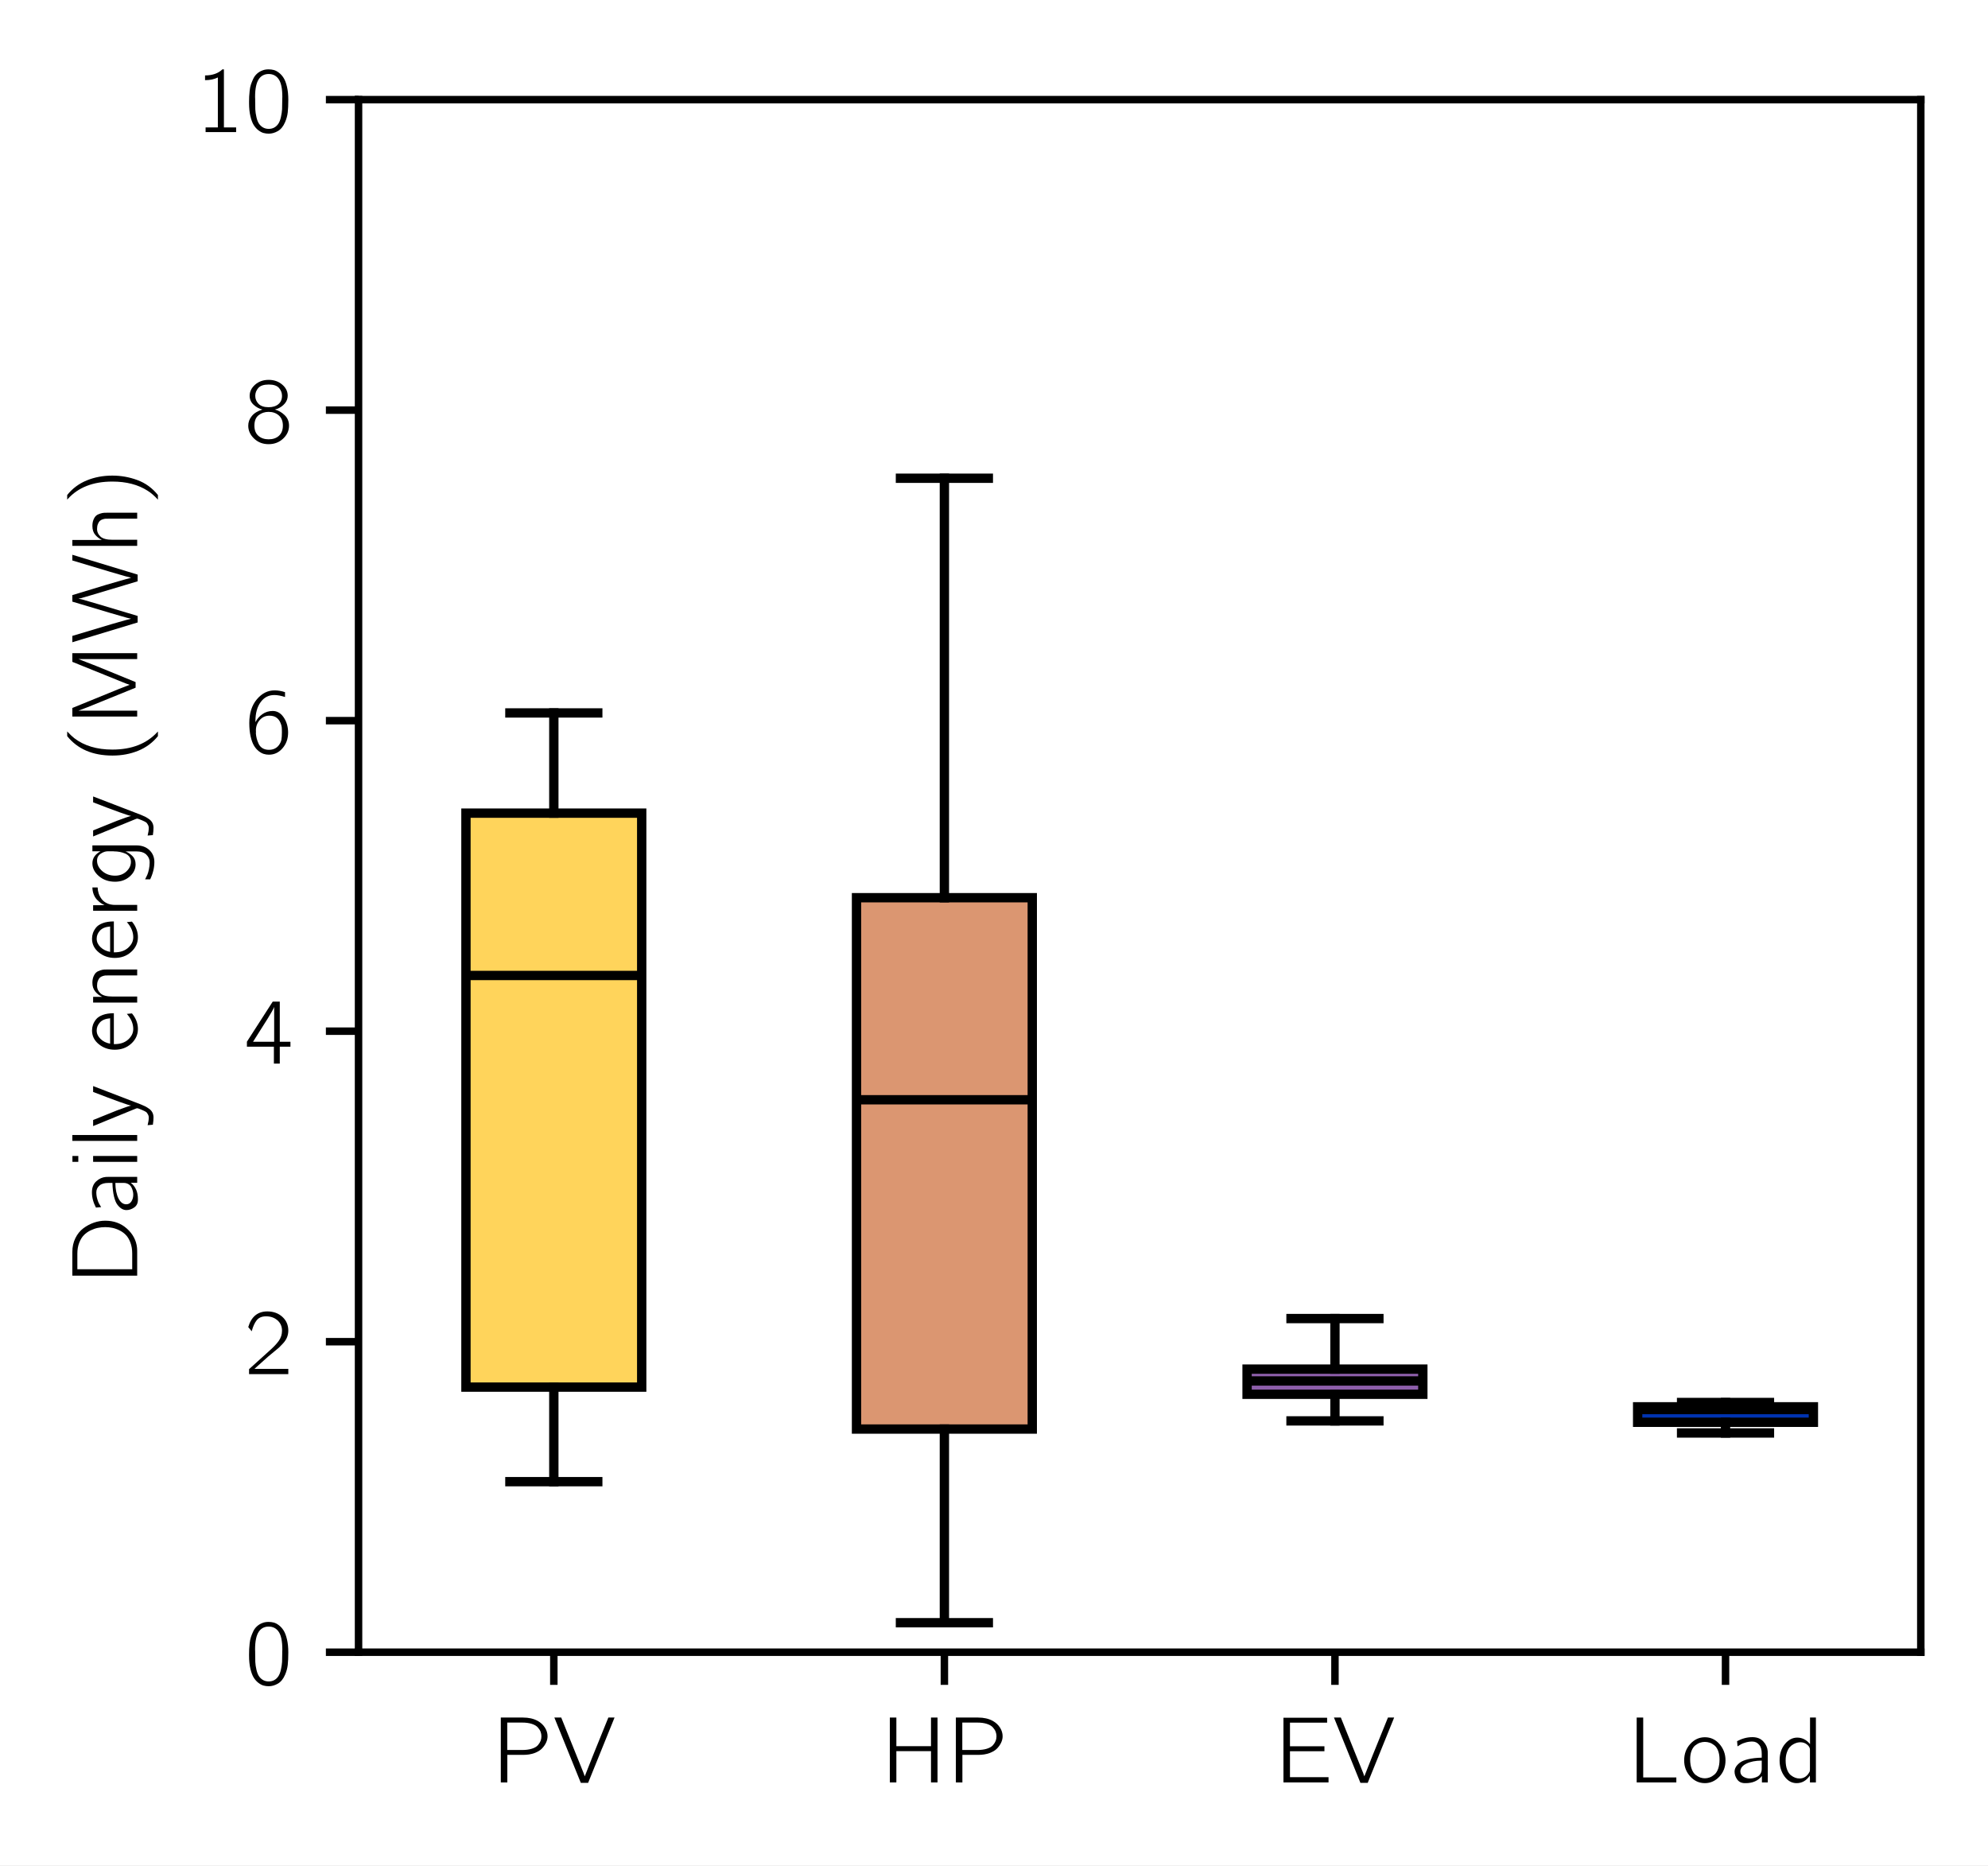
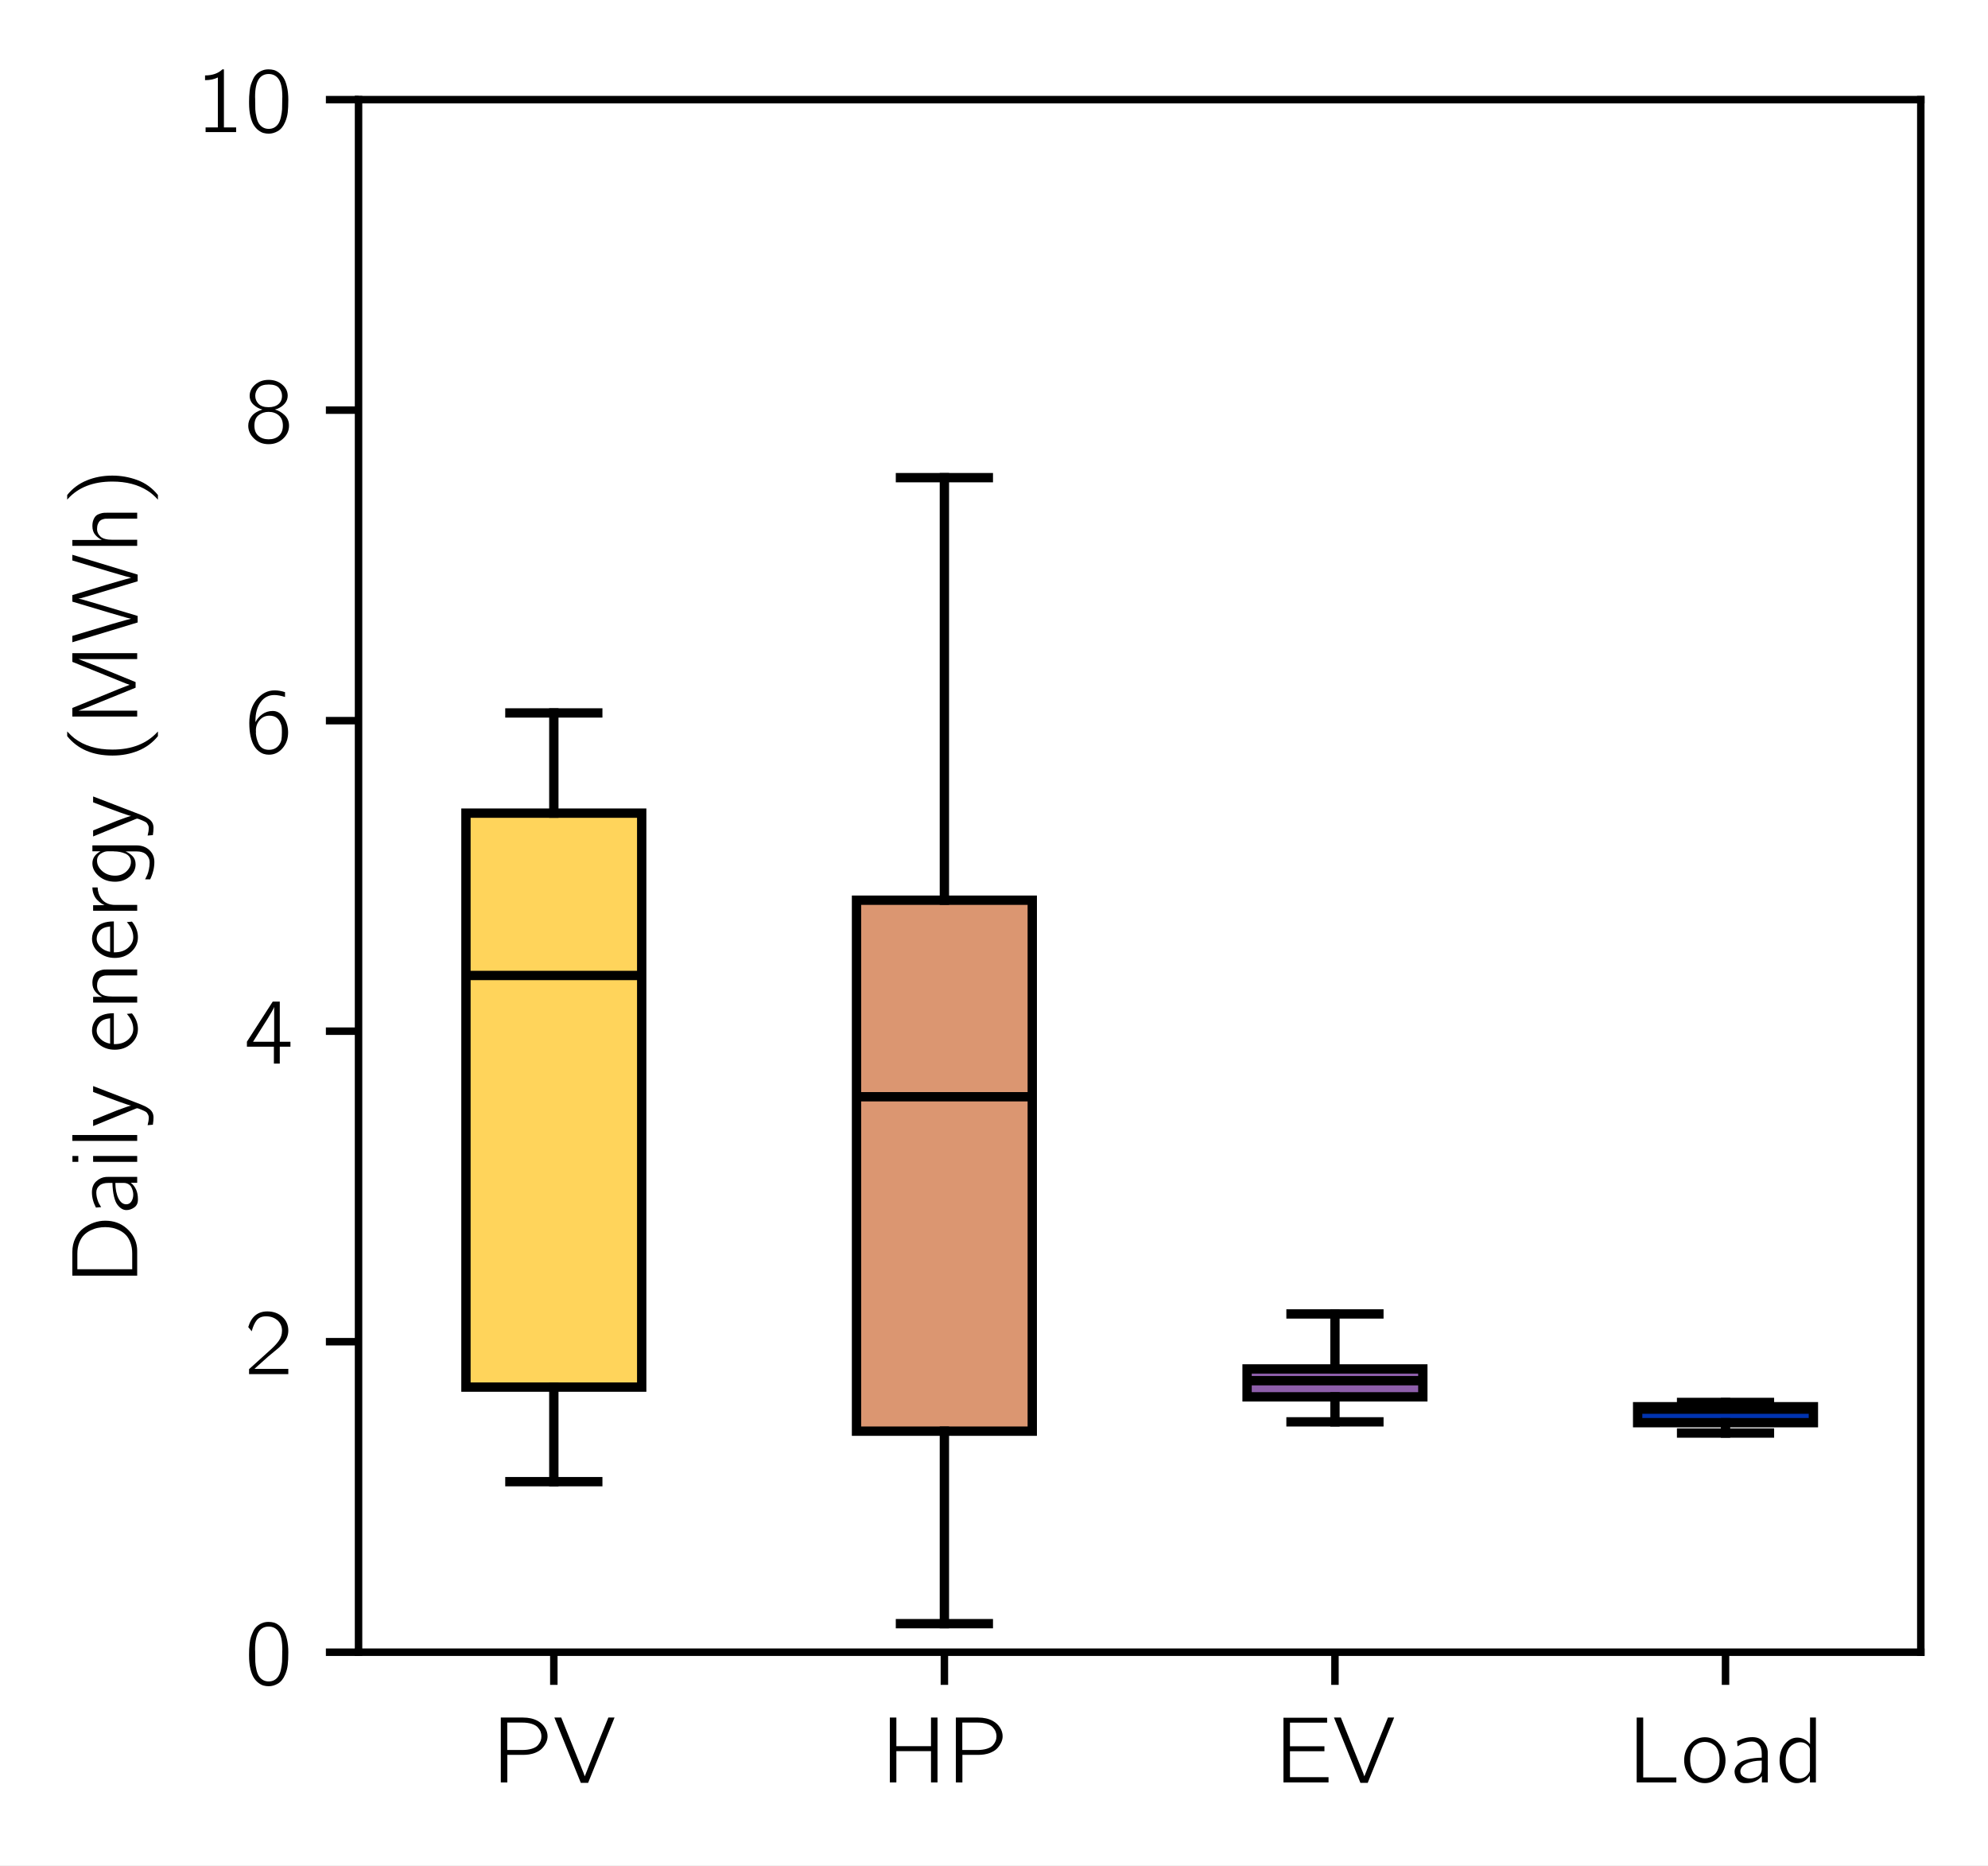
<svg xmlns="http://www.w3.org/2000/svg" xmlns:xlink="http://www.w3.org/1999/xlink" width="213.019pt" height="199.813pt" viewBox="0 0 213.019 199.813" version="1.1">
  <defs>
    <style type="text/css">*{stroke-linejoin: round; stroke-linecap: butt}</style>
  </defs>
  <g id="figure_1">
    <g id="patch_1">
      <path d="M 0 199.813  L 213.019 199.813  L 213.019 0  L 0 0  z " style="fill: #ffffff" />
    </g>
    <g id="axes_1">
      <g id="patch_2">
        <path d="M 38.419 176.994  L 205.819 176.994  L 205.819 10.674  L 38.419 10.674  z " style="fill: #ffffff" />
      </g>
      <g id="matplotlib.axis_1">
        <g id="xtick_1">
          <g id="line2d_1">
            <defs>
-               <path id="md591d454e5" d="M 0 0  L 0 3.5  " style="stroke: #000000; stroke-width: 0.8" />
+               <path id="m214e0f785e" d="M 0 0  L 0 3.5  " style="stroke: #000000; stroke-width: 0.8" />
            </defs>
            <g>
-               <use xlink:href="#md591d454e5" x="59.344" y="176.994" style="stroke: #000000; stroke-width: 0.8" />
+               <use xlink:href="#m214e0f785e" x="59.344" y="176.994" style="stroke: #000000; stroke-width: 0.8" />
            </g>
          </g>
          <g id="text_1">
            <g transform="translate(52.68125 190.9427) scale(0.1 -0.1)">
              <defs>
                <path id="CMUBright-Roman-50" d="M 628 0  L 628 4447  L 2150 4447  Q 2738 4447 3156 4219  Q 3475 4041 3654 3758  Q 3834 3475 3834 3163  Q 3834 2956 3740 2745  Q 3647 2534 3462 2336  Q 3278 2138 2937 2013  Q 2597 1888 2163 1888  L 1075 1888  L 1075 0  L 628 0  z M 1069 2222  L 2081 2222  Q 2478 2222 2759 2311  Q 3041 2400 3172 2553  Q 3303 2706 3358 2850  Q 3413 2994 3413 3163  Q 3413 3322 3358 3469  Q 3303 3616 3168 3769  Q 3034 3922 2756 4012  Q 2478 4103 2081 4103  L 1069 4103  L 1069 2222  z " transform="scale(0.015625)" />
                <path id="CMUBright-Roman-56" d="M 91 4447  L 563 4447  L 2094 647  L 2175 416  L 2731 1825  L 3794 4447  L 4219 4447  L 2406 -31  L 1906 -31  L 91 4447  z " transform="scale(0.015625)" />
              </defs>
              <use xlink:href="#CMUBright-Roman-50" />
              <use xlink:href="#CMUBright-Roman-56" x="65.771" />
            </g>
          </g>
        </g>
        <g id="xtick_2">
          <g id="line2d_2">
            <g>
-               <use xlink:href="#md591d454e5" x="101.194" y="176.994" style="stroke: #000000; stroke-width: 0.8" />
+               <use xlink:href="#m214e0f785e" x="101.194" y="176.994" style="stroke: #000000; stroke-width: 0.8" />
            </g>
          </g>
          <g id="text_2">
            <g transform="translate(94.36797 190.9427) scale(0.1 -0.1)">
              <defs>
                <path id="CMUBright-Roman-48" d="M 628 0  L 628 4447  L 1075 4447  L 1075 2484  L 3450 2484  L 3450 4447  L 3897 4447  L 3897 0  L 3450 0  L 3450 2144  L 1075 2144  L 1075 0  L 628 0  z " transform="scale(0.015625)" />
              </defs>
              <use xlink:href="#CMUBright-Roman-48" />
              <use xlink:href="#CMUBright-Roman-50" x="70.752" />
            </g>
          </g>
        </g>
        <g id="xtick_3">
          <g id="line2d_3">
            <g>
-               <use xlink:href="#md591d454e5" x="143.044" y="176.994" style="stroke: #000000; stroke-width: 0.8" />
+               <use xlink:href="#m214e0f785e" x="143.044" y="176.994" style="stroke: #000000; stroke-width: 0.8" />
            </g>
          </g>
          <g id="text_3">
            <g transform="translate(136.5445 190.9427) scale(0.1 -0.1)">
              <defs>
                <path id="CMUBright-Roman-45" d="M 628 0  L 628 4434  L 3622 4434  L 3622 4097  L 1075 4097  L 1075 2478  L 3438 2478  L 3438 2138  L 1075 2138  L 1075 359  L 3719 359  L 3719 0  L 628 0  z " transform="scale(0.015625)" />
              </defs>
              <use xlink:href="#CMUBright-Roman-45" />
              <use xlink:href="#CMUBright-Roman-56" x="62.5" />
            </g>
          </g>
        </g>
        <g id="xtick_4">
          <g id="line2d_4">
            <g>
-               <use xlink:href="#md591d454e5" x="184.894" y="176.994" style="stroke: #000000; stroke-width: 0.8" />
+               <use xlink:href="#m214e0f785e" x="184.894" y="176.994" style="stroke: #000000; stroke-width: 0.8" />
            </g>
          </g>
          <g id="text_4">
            <g transform="translate(174.3938 190.9427) scale(0.1 -0.1)">
              <defs>
                <path id="CMUBright-Roman-4c" d="M 628 0  L 628 4447  L 1075 4447  L 1075 341  L 3347 341  L 3347 0  L 628 0  z " transform="scale(0.015625)" />
                <path id="CMUBright-Roman-6f" d="M 256 1509  Q 256 2181 675 2639  Q 1094 3097 1678 3097  Q 2272 3097 2681 2626  Q 3091 2156 3091 1509  Q 3091 838 2669 394  Q 2247 -50 1678 -50  Q 1091 -50 673 406  Q 256 863 256 1509  z M 666 1588  Q 666 1191 772 916  Q 878 641 1047 512  Q 1216 384 1369 332  Q 1522 281 1678 281  Q 1844 281 2006 342  Q 2169 403 2330 537  Q 2491 672 2586 937  Q 2681 1203 2681 1569  Q 2681 1916 2586 2164  Q 2491 2413 2330 2541  Q 2169 2669 2006 2723  Q 1844 2778 1676 2778  Q 1509 2778 1346 2723  Q 1184 2669 1023 2544  Q 863 2419 764 2173  Q 666 1928 666 1588  z " transform="scale(0.015625)" />
                <path id="CMUBright-Roman-61" d="M 353 738  Q 353 897 436 1047  Q 519 1197 708 1347  Q 897 1497 1284 1590  Q 1672 1684 2216 1697  L 2216 1966  Q 2216 2381 2041 2578  Q 1856 2803 1569 2803  Q 1331 2803 1107 2736  Q 884 2669 811 2623  Q 738 2578 556 2472  L 525 2828  Q 1044 3103 1575 3103  Q 2056 3103 2326 2806  Q 2597 2509 2625 2144  L 2631 1925  L 2631 0  L 2228 0  L 2228 441  Q 1834 -50 1116 -50  Q 1113 -50 1106 -50  L 1063 -50  Q 709 -50 531 206  Q 353 463 353 738  z M 750 750  Q 750 519 951 394  Q 1153 269 1409 269  Q 1525 269 1645 297  Q 1766 325 1903 389  Q 2041 453 2128 595  Q 2216 738 2216 928  L 2216 1497  Q 1569 1491 1159 1286  Q 750 1081 750 750  z " transform="scale(0.015625)" />
                <path id="CMUBright-Roman-64" d="M 294 1509  Q 294 2188 659 2630  Q 1025 3072 1503 3072  Q 2016 3072 2381 2625  L 2381 4447  L 2784 4447  L 2784 0  L 2375 0  L 2375 269  L 2369 469  Q 2016 -50 1459 -50  Q 966 -50 630 412  Q 294 875 294 1509  z M 709 1509  Q 709 1138 809 877  Q 909 616 1065 494  Q 1222 372 1369 320  Q 1516 269 1663 269  Q 2022 269 2259 581  Q 2278 613 2303 652  Q 2328 691 2339 706  Q 2350 722 2359 751  Q 2369 781 2372 815  Q 2375 850 2375 903  L 2375 2253  Q 2375 2438 2179 2595  Q 1984 2753 1722 2753  Q 1619 2753 1503 2726  Q 1388 2700 1241 2620  Q 1094 2541 983 2412  Q 872 2284 790 2046  Q 709 1809 709 1509  z " transform="scale(0.015625)" />
              </defs>
              <use xlink:href="#CMUBright-Roman-4c" />
              <use xlink:href="#CMUBright-Roman-6f" x="56.689" />
              <use xlink:href="#CMUBright-Roman-61" x="109.18" />
              <use xlink:href="#CMUBright-Roman-64" x="158.35" />
            </g>
          </g>
        </g>
      </g>
      <g id="matplotlib.axis_2">
        <g id="ytick_1">
          <g id="line2d_5">
            <defs>
-               <path id="m8f0e77fc1a" d="M 0 0  L -3.5 0  " style="stroke: #000000; stroke-width: 0.8" />
+               <path id="mb57356fe24" d="M 0 0  L -3.5 0  " style="stroke: #000000; stroke-width: 0.8" />
            </defs>
            <g>
-               <use xlink:href="#m8f0e77fc1a" x="38.419" y="176.994" style="stroke: #000000; stroke-width: 0.8" />
+               <use xlink:href="#mb57356fe24" x="38.419" y="176.994" style="stroke: #000000; stroke-width: 0.8" />
            </g>
          </g>
          <g id="text_5">
            <g transform="translate(26.17031 180.4684) scale(0.1 -0.1)">
              <defs>
                <path id="CMUBright-Roman-30" d="M 331 1984  L 331 2088  Q 331 2294 339 2439  Q 347 2584 372 2831  Q 397 3078 461 3267  Q 525 3456 620 3657  Q 716 3859 880 4006  Q 1044 4153 1259 4231  Q 1444 4303 1678 4300  Q 1856 4300 2025 4256  Q 2194 4213 2380 4070  Q 2566 3928 2703 3708  Q 2841 3488 2931 3103  Q 3022 2719 3022 2216  Q 3022 1684 2983 1348  Q 2944 1013 2803 684  Q 2619 250 2308 70  Q 1997 -109 1678 -109  Q 1500 -109 1329 -64  Q 1159 -19 973 122  Q 788 263 650 483  Q 513 703 422 1090  Q 331 1478 331 1984  z M 744 2413  Q 744 2375 747 2326  Q 750 2278 750 2272  L 750 2150  Q 750 1778 759 1548  Q 769 1319 839 1014  Q 909 709 1038 538  Q 1288 219 1678 219  Q 2088 219 2328 556  Q 2450 728 2517 1036  Q 2584 1344 2595 1567  Q 2606 1791 2606 2163  L 2606 2272  Q 2606 2278 2609 2323  Q 2613 2369 2613 2406  Q 2613 3303 2338 3659  Q 2100 3978 1678 3981  Q 1244 3981 1006 3641  Q 744 3263 744 2413  z " transform="scale(0.015625)" />
              </defs>
              <use xlink:href="#CMUBright-Roman-30" />
            </g>
          </g>
        </g>
        <g id="ytick_2">
          <g id="line2d_6">
            <g>
-               <use xlink:href="#m8f0e77fc1a" x="38.419" y="143.73" style="stroke: #000000; stroke-width: 0.8" />
+               <use xlink:href="#mb57356fe24" x="38.419" y="143.73" style="stroke: #000000; stroke-width: 0.8" />
            </g>
          </g>
          <g id="text_6">
            <g transform="translate(26.17031 147.2044) scale(0.1 -0.1)">
              <defs>
                <path id="CMUBright-Roman-32" d="M 275 3225  Q 594 4300 1588 4300  L 1594 4300  Q 2216 4294 2619 3923  Q 3022 3553 3022 2988  Q 3022 2744 2937 2530  Q 2853 2316 2668 2114  Q 2484 1913 2384 1820  Q 2284 1728 2059 1550  Q 1753 1300 1640 1203  Q 1528 1106 697 359  L 3022 359  L 3022 0  L 331 0  L 331 341  L 1684 1563  Q 2144 1966 2367 2278  Q 2591 2591 2591 2981  Q 2591 3416 2278 3689  Q 1966 3963 1497 3963  Q 1069 3963 855 3694  Q 641 3425 513 2938  L 275 3225  z " transform="scale(0.015625)" />
              </defs>
              <use xlink:href="#CMUBright-Roman-32" />
            </g>
          </g>
        </g>
        <g id="ytick_3">
          <g id="line2d_7">
            <g>
-               <use xlink:href="#m8f0e77fc1a" x="38.419" y="110.466" style="stroke: #000000; stroke-width: 0.8" />
+               <use xlink:href="#mb57356fe24" x="38.419" y="110.466" style="stroke: #000000; stroke-width: 0.8" />
            </g>
          </g>
          <g id="text_7">
            <g transform="translate(26.17031 113.9404) scale(0.1 -0.1)">
              <defs>
                <path id="CMUBright-Roman-34" d="M 184 1159  L 184 1503  L 1953 4250  L 2438 4250  L 2438 1497  L 3169 1497  L 3169 1159  L 2438 1159  L 2438 0  L 2034 0  L 2034 1159  L 184 1159  z M 603 1497  L 2053 1497  L 2053 3884  Q 1969 3666 1606 3084  L 603 1497  z " transform="scale(0.015625)" />
              </defs>
              <use xlink:href="#CMUBright-Roman-34" />
            </g>
          </g>
        </g>
        <g id="ytick_4">
          <g id="line2d_8">
            <g>
-               <use xlink:href="#m8f0e77fc1a" x="38.419" y="77.202" style="stroke: #000000; stroke-width: 0.8" />
+               <use xlink:href="#mb57356fe24" x="38.419" y="77.202" style="stroke: #000000; stroke-width: 0.8" />
            </g>
          </g>
          <g id="text_8">
            <g transform="translate(26.17031 80.67644) scale(0.1 -0.1)">
              <defs>
                <path id="CMUBright-Roman-36" d="M 347 2059  Q 347 3072 864 3686  Q 1381 4300 2075 4300  L 2088 4300  Q 2428 4300 2797 4178  L 2797 3847  Q 2375 3981 2075 3981  L 2059 3981  Q 1478 3981 1123 3492  Q 769 3003 769 2209  Q 769 2197 772 2167  Q 775 2138 775 2125  Q 928 2444 1239 2666  Q 1550 2888 1953 2888  Q 2388 2888 2681 2484  Q 3006 2031 3009 1409  Q 3009 769 2619 325  Q 2241 -109 1691 -109  Q 1513 -109 1342 -57  Q 1172 -6 986 141  Q 800 288 662 522  Q 525 756 436 1151  Q 347 1547 347 2059  z M 794 1388  Q 813 1169 855 1003  Q 897 838 986 642  Q 1075 447 1254 336  Q 1434 225 1691 225  Q 2138 225 2381 550  Q 2516 734 2550 920  Q 2584 1106 2584 1434  Q 2584 1647 2571 1776  Q 2559 1906 2479 2089  Q 2400 2272 2253 2400  Q 2056 2566 1728 2566  Q 1325 2566 1062 2266  Q 800 1966 800 1556  Q 800 1441 806 1388  L 794 1388  z " transform="scale(0.015625)" />
              </defs>
              <use xlink:href="#CMUBright-Roman-36" />
            </g>
          </g>
        </g>
        <g id="ytick_5">
          <g id="line2d_9">
            <g>
-               <use xlink:href="#m8f0e77fc1a" x="38.419" y="43.938" style="stroke: #000000; stroke-width: 0.8" />
+               <use xlink:href="#mb57356fe24" x="38.419" y="43.938" style="stroke: #000000; stroke-width: 0.8" />
            </g>
          </g>
          <g id="text_9">
            <g transform="translate(26.17031 47.41244) scale(0.1 -0.1)">
              <defs>
                <path id="CMUBright-Roman-38" d="M 275 1159  Q 275 1519 519 1819  Q 763 2119 1247 2266  Q 906 2350 639 2598  Q 372 2847 372 3206  Q 372 3641 745 3970  Q 1119 4300 1678 4300  Q 2222 4300 2601 3979  Q 2981 3659 2981 3213  Q 2981 2919 2786 2684  Q 2591 2450 2284 2322  L 2100 2266  Q 2466 2175 2769 1884  Q 3072 1594 3072 1159  Q 3072 647 2665 269  Q 2259 -109 1672 -109  Q 1078 -109 676 275  Q 275 659 275 1159  z M 697 1159  Q 697 706 969 465  Q 1241 225 1672 225  Q 2119 225 2384 470  Q 2650 716 2650 1166  Q 2650 1619 2372 1862  Q 2094 2106 1672 2106  Q 1281 2106 989 1879  Q 697 1653 697 1159  z M 756 3206  Q 756 2888 982 2656  Q 1209 2425 1672 2425  Q 2094 2425 2342 2633  Q 2591 2841 2591 3206  Q 2591 3506 2386 3743  Q 2181 3981 1684 3981  Q 1172 3981 964 3743  Q 756 3506 756 3206  z " transform="scale(0.015625)" />
              </defs>
              <use xlink:href="#CMUBright-Roman-38" />
            </g>
          </g>
        </g>
        <g id="ytick_6">
          <g id="line2d_10">
            <g>
-               <use xlink:href="#m8f0e77fc1a" x="38.419" y="10.674" style="stroke: #000000; stroke-width: 0.8" />
+               <use xlink:href="#mb57356fe24" x="38.419" y="10.674" style="stroke: #000000; stroke-width: 0.8" />
            </g>
          </g>
          <g id="text_10">
            <g transform="translate(20.92188 14.14844) scale(0.1 -0.1)">
              <defs>
                <path id="CMUBright-Roman-31" d="M 672 3559  L 672 3884  Q 1428 3884 1863 4300  L 1966 4300  L 1966 319  L 2803 319  L 2803 0  L 709 0  L 709 319  L 1550 319  L 1550 3744  Q 1178 3559 672 3559  z " transform="scale(0.015625)" />
              </defs>
              <use xlink:href="#CMUBright-Roman-31" />
              <use xlink:href="#CMUBright-Roman-30" x="52.49" />
            </g>
          </g>
        </g>
        <g id="text_11">
          <g transform="translate(14.7 137.6389) rotate(-90) scale(0.1 -0.1)">
            <defs>
              <path id="CMUBright-Roman-44" d="M 628 0  L 628 4447  L 2253 4447  Q 2778 4447 3200 4239  Q 3622 4031 3875 3695  Q 4128 3359 4262 2971  Q 4397 2584 4397 2188  Q 4397 1309 3853 703  Q 3309 97 2559 13  Q 2450 0 2228 0  L 628 0  z M 1069 341  L 2144 341  Q 2559 341 2886 461  Q 3213 581 3411 770  Q 3609 959 3734 1212  Q 3859 1466 3907 1703  Q 3956 1941 3956 2188  Q 3956 2444 3907 2687  Q 3859 2931 3734 3193  Q 3609 3456 3411 3651  Q 3213 3847 2886 3975  Q 2559 4103 2144 4103  L 1069 4103  L 1069 341  z " transform="scale(0.015625)" />
              <path id="CMUBright-Roman-69" d="M 513 0  L 513 3022  L 916 3022  L 916 0  L 513 0  z M 513 4038  L 513 4441  L 916 4441  L 916 4038  L 513 4038  z " transform="scale(0.015625)" />
              <path id="CMUBright-Roman-6c" d="M 513 0  L 513 4447  L 916 4447  L 916 0  L 513 0  z " transform="scale(0.015625)" />
              <path id="CMUBright-Roman-79" d="M 91 3022  L 506 3022  L 1172 1369  Q 1447 641 1497 416  Q 1541 722 2431 3022  L 2834 3022  L 1575 -250  Q 1503 -434 1442 -553  Q 1381 -672 1276 -819  Q 1172 -966 1022 -1042  Q 872 -1119 684 -1119  Q 453 -1119 184 -1075  L 153 -716  Q 447 -794 684 -794  Q 788 -794 873 -748  Q 959 -703 1007 -665  Q 1056 -628 1120 -500  Q 1184 -372 1200 -326  Q 1216 -281 1288 -103  Q 1313 -31 1313 6  Q 1313 38 1275 128  L 91 3022  z " transform="scale(0.015625)" />
              <path id="CMUBright-Roman-20" transform="scale(0.015625)" />
              <path id="CMUBright-Roman-65" d="M 269 1538  Q 269 2166 647 2631  Q 1025 3097 1588 3097  Q 1784 3097 1967 3036  Q 2150 2975 2342 2828  Q 2534 2681 2653 2364  Q 2772 2047 2772 1600  L 653 1600  L 653 1550  Q 653 969 967 619  Q 1281 269 1691 269  Q 2234 269 2725 709  L 2759 359  Q 2266 -50 1691 -50  Q 1103 -50 686 408  Q 269 866 269 1538  z M 684 1856  L 2425 1856  Q 2381 2344 2134 2561  Q 1888 2778 1588 2778  Q 1263 2778 1009 2515  Q 756 2253 684 1856  z " transform="scale(0.015625)" />
              <path id="CMUBright-Roman-6e" d="M 513 0  L 513 3022  L 909 3022  L 909 2400  Q 1031 2681 1273 2876  Q 1516 3072 1869 3072  Q 2125 3072 2308 2992  Q 2491 2913 2580 2809  Q 2669 2706 2720 2540  Q 2772 2375 2778 2272  Q 2784 2169 2784 2016  L 2784 0  L 2375 0  L 2375 1991  Q 2375 2106 2372 2176  Q 2369 2247 2330 2369  Q 2291 2491 2220 2564  Q 2150 2638 2006 2695  Q 1863 2753 1656 2753  Q 1369 2753 1148 2518  Q 928 2284 928 1678  L 928 0  L 513 0  z " transform="scale(0.015625)" />
              <path id="CMUBright-Roman-72" d="M 513 0  L 513 3022  L 897 3022  L 897 2534  L 903 2234  Q 953 2363 1042 2491  Q 1131 2619 1273 2756  Q 1416 2894 1633 2980  Q 1850 3066 2113 3072  L 2113 2713  Q 1906 2706 1707 2642  Q 1509 2578 1325 2443  Q 1141 2309 1028 2070  Q 916 1831 916 1509  L 916 0  L 513 0  z " transform="scale(0.015625)" />
              <path id="CMUBright-Roman-67" d="M 294 1516  Q 294 2175 675 2623  Q 1056 3072 1556 3072  Q 2075 3072 2381 2516  L 2381 3072  L 2784 3072  L 2784 56  Q 2784 -500 2461 -839  Q 2138 -1178 1644 -1178  Q 1056 -1178 459 -891  L 459 -544  Q 650 -641 770 -695  Q 891 -750 1133 -803  Q 1375 -856 1631 -856  Q 1931 -856 2153 -626  Q 2375 -397 2375 78  L 2375 575  L 2369 800  Q 2266 538 2052 323  Q 1838 109 1484 109  Q 1003 109 648 515  Q 294 922 294 1516  z M 709 1516  Q 709 1047 1001 737  Q 1294 428 1663 428  Q 1859 428 2007 537  Q 2156 647 2229 830  Q 2303 1013 2339 1200  Q 2375 1388 2375 1600  L 2381 1600  L 2381 2022  Q 2381 2253 2214 2503  Q 2047 2753 1741 2753  Q 1331 2753 1020 2393  Q 709 2034 709 1516  z " transform="scale(0.015625)" />
              <path id="CMUBright-Roman-28" d="M 581 1691  Q 581 3731 1913 4800  L 2234 4800  Q 1928 4513 1772 4313  Q 991 3294 991 1703  Q 991 -288 2203 -1394  Q 2228 -1413 2234 -1422  L 1913 -1422  Q 1241 -878 911 -70  Q 581 738 581 1691  z " transform="scale(0.015625)" />
              <path id="CMUBright-Roman-4d" d="M 647 0  L 647 4447  L 1234 4447  L 2528 1275  L 2822 519  L 2913 775  L 4397 4447  L 4991 4447  L 4991 0  L 4588 0  L 4588 4031  L 4091 2753  L 3009 109  L 2625 109  L 1281 3419  L 1050 4031  L 1050 0  L 647 0  z " transform="scale(0.015625)" />
              <path id="CMUBright-Roman-57" d="M 91 4447  L 525 4447  L 1338 1734  Q 1669 594 1703 416  L 1766 691  L 2113 1894  L 2875 4447  L 3322 4447  L 4025 2131  Q 4478 569 4513 416  Q 4531 538 4916 1844  L 5697 4447  L 6088 4447  L 4728 -31  L 4269 -31  L 3291 3238  L 3109 3872  L 3078 4031  L 3028 3788  L 2700 2663  L 1894 -31  L 1447 -31  L 91 4447  z " transform="scale(0.015625)" />
              <path id="CMUBright-Roman-68" d="M 513 0  L 513 4447  L 916 4447  L 916 2694  L 922 2419  Q 1025 2663 1258 2867  Q 1491 3072 1869 3072  Q 2125 3072 2308 2995  Q 2491 2919 2580 2816  Q 2669 2713 2720 2547  Q 2772 2381 2778 2275  Q 2784 2169 2784 2016  L 2784 0  L 2375 0  L 2375 1991  Q 2375 2106 2372 2176  Q 2369 2247 2330 2369  Q 2291 2491 2220 2564  Q 2150 2638 2006 2695  Q 1863 2753 1656 2753  Q 1369 2753 1148 2518  Q 928 2284 928 1678  L 928 0  L 513 0  z " transform="scale(0.015625)" />
              <path id="CMUBright-Roman-29" d="M 372 -1422  Q 763 -1069 984 -716  Q 1613 263 1613 1703  Q 1613 3694 409 4769  Q 378 4794 372 4800  L 691 4800  Q 1363 4263 1692 3459  Q 2022 2656 2022 1703  Q 2022 813 1715 -15  Q 1409 -844 691 -1422  L 372 -1422  z " transform="scale(0.015625)" />
            </defs>
            <use xlink:href="#CMUBright-Roman-44" />
            <use xlink:href="#CMUBright-Roman-61" x="74.561" />
            <use xlink:href="#CMUBright-Roman-69" x="123.73" />
            <use xlink:href="#CMUBright-Roman-6c" x="146.191" />
            <use xlink:href="#CMUBright-Roman-79" x="168.652" />
            <use xlink:href="#CMUBright-Roman-20" x="214.404" />
            <use xlink:href="#CMUBright-Roman-65" x="247.656" />
            <use xlink:href="#CMUBright-Roman-6e" x="294.336" />
            <use xlink:href="#CMUBright-Roman-65" x="345.996" />
            <use xlink:href="#CMUBright-Roman-72" x="392.676" />
            <use xlink:href="#CMUBright-Roman-67" x="427.246" />
            <use xlink:href="#CMUBright-Roman-79" x="478.906" />
            <use xlink:href="#CMUBright-Roman-20" x="524.658" />
            <use xlink:href="#CMUBright-Roman-28" x="557.91" />
            <use xlink:href="#CMUBright-Roman-4d" x="598.682" />
            <use xlink:href="#CMUBright-Roman-57" x="686.963" />
            <use xlink:href="#CMUBright-Roman-68" x="783.643" />
            <use xlink:href="#CMUBright-Roman-29" x="835.303" />
          </g>
        </g>
      </g>
      <g id="patch_3">
-         <path d="M 49.928 148.596  L 68.76 148.596  L 68.76 87.108  L 49.928 87.108  L 49.928 148.596  z " clip-path="url(#p7e8583ec99)" style="fill: #ffd45b; stroke: #000000; stroke-linejoin: miter" />
+         <path d="M 49.928 148.596  L 68.76 148.596  L 68.76 87.108  L 49.928 87.108  L 49.928 148.596  z " clip-path="url(#p244f0a4cdc)" style="fill: #ffd45b; stroke: #000000; stroke-linejoin: miter" />
      </g>
      <g id="line2d_11">
-         <path d="M 59.344 148.596  L 59.344 158.723  " clip-path="url(#p7e8583ec99)" style="fill: none; stroke: #000000; stroke-linecap: square" />
+         <path d="M 59.344 148.596  L 59.344 158.723  " clip-path="url(#p244f0a4cdc)" style="fill: none; stroke: #000000; stroke-linecap: square" />
      </g>
      <g id="line2d_12">
-         <path d="M 59.344 87.108  L 59.344 76.376  " clip-path="url(#p7e8583ec99)" style="fill: none; stroke: #000000; stroke-linecap: square" />
+         <path d="M 59.344 87.108  L 59.344 76.376  " clip-path="url(#p244f0a4cdc)" style="fill: none; stroke: #000000; stroke-linecap: square" />
      </g>
      <g id="line2d_13">
-         <path d="M 54.636 158.723  L 64.052 158.723  " clip-path="url(#p7e8583ec99)" style="fill: none; stroke: #000000; stroke-linecap: square" />
+         <path d="M 54.636 158.723  L 64.052 158.723  " clip-path="url(#p244f0a4cdc)" style="fill: none; stroke: #000000; stroke-linecap: square" />
      </g>
      <g id="line2d_14">
-         <path d="M 54.636 76.376  L 64.052 76.376  " clip-path="url(#p7e8583ec99)" style="fill: none; stroke: #000000; stroke-linecap: square" />
+         <path d="M 54.636 76.376  L 64.052 76.376  " clip-path="url(#p244f0a4cdc)" style="fill: none; stroke: #000000; stroke-linecap: square" />
      </g>
      <g id="line2d_15" />
      <g id="patch_4">
-         <path d="M 91.778 153.089  L 110.61 153.089  L 110.61 96.168  L 91.778 96.168  L 91.778 153.089  z " clip-path="url(#p7e8583ec99)" style="fill: #db9671; stroke: #000000; stroke-linejoin: miter" />
+         <path d="M 91.778 153.315  L 110.61 153.315  L 110.61 96.435  L 91.778 96.435  L 91.778 153.315  z " clip-path="url(#p244f0a4cdc)" style="fill: #db9671; stroke: #000000; stroke-linejoin: miter" />
      </g>
      <g id="line2d_16">
-         <path d="M 101.194 153.089  L 101.194 173.834  " clip-path="url(#p7e8583ec99)" style="fill: none; stroke: #000000; stroke-linecap: square" />
+         <path d="M 101.194 153.315  L 101.194 173.937  " clip-path="url(#p244f0a4cdc)" style="fill: none; stroke: #000000; stroke-linecap: square" />
      </g>
      <g id="line2d_17">
-         <path d="M 101.194 96.168  L 101.194 51.23  " clip-path="url(#p7e8583ec99)" style="fill: none; stroke: #000000; stroke-linecap: square" />
+         <path d="M 101.194 96.435  L 101.194 51.169  " clip-path="url(#p244f0a4cdc)" style="fill: none; stroke: #000000; stroke-linecap: square" />
      </g>
      <g id="line2d_18">
-         <path d="M 96.486 173.834  L 105.902 173.834  " clip-path="url(#p7e8583ec99)" style="fill: none; stroke: #000000; stroke-linecap: square" />
+         <path d="M 96.486 173.937  L 105.902 173.937  " clip-path="url(#p244f0a4cdc)" style="fill: none; stroke: #000000; stroke-linecap: square" />
      </g>
      <g id="line2d_19">
-         <path d="M 96.486 51.23  L 105.902 51.23  " clip-path="url(#p7e8583ec99)" style="fill: none; stroke: #000000; stroke-linecap: square" />
+         <path d="M 96.486 51.169  L 105.902 51.169  " clip-path="url(#p244f0a4cdc)" style="fill: none; stroke: #000000; stroke-linecap: square" />
      </g>
      <g id="line2d_20" />
      <g id="patch_5">
-         <path d="M 133.627 149.363  L 152.46 149.363  L 152.46 146.667  L 133.627 146.667  L 133.627 149.363  z " clip-path="url(#p7e8583ec99)" style="fill: #8d5eaa; stroke: #000000; stroke-linejoin: miter" />
+         <path d="M 133.627 149.639  L 152.46 149.639  L 152.46 146.648  L 133.627 146.648  L 133.627 149.639  z " clip-path="url(#p244f0a4cdc)" style="fill: #8d5eaa; stroke: #000000; stroke-linejoin: miter" />
      </g>
      <g id="line2d_21">
-         <path d="M 143.044 149.363  L 143.044 152.212  " clip-path="url(#p7e8583ec99)" style="fill: none; stroke: #000000; stroke-linecap: square" />
+         <path d="M 143.044 149.639  L 143.044 152.315  " clip-path="url(#p244f0a4cdc)" style="fill: none; stroke: #000000; stroke-linecap: square" />
      </g>
      <g id="line2d_22">
-         <path d="M 143.044 146.667  L 143.044 141.249  " clip-path="url(#p7e8583ec99)" style="fill: none; stroke: #000000; stroke-linecap: square" />
+         <path d="M 143.044 146.648  L 143.044 140.759  " clip-path="url(#p244f0a4cdc)" style="fill: none; stroke: #000000; stroke-linecap: square" />
      </g>
      <g id="line2d_23">
-         <path d="M 138.336 152.212  L 147.752 152.212  " clip-path="url(#p7e8583ec99)" style="fill: none; stroke: #000000; stroke-linecap: square" />
+         <path d="M 138.336 152.315  L 147.752 152.315  " clip-path="url(#p244f0a4cdc)" style="fill: none; stroke: #000000; stroke-linecap: square" />
      </g>
      <g id="line2d_24">
-         <path d="M 138.336 141.249  L 147.752 141.249  " clip-path="url(#p7e8583ec99)" style="fill: none; stroke: #000000; stroke-linecap: square" />
+         <path d="M 138.336 140.759  L 147.752 140.759  " clip-path="url(#p244f0a4cdc)" style="fill: none; stroke: #000000; stroke-linecap: square" />
      </g>
      <g id="line2d_25" />
      <g id="patch_6">
-         <path d="M 175.477 152.363  L 194.31 152.363  L 194.31 150.707  L 175.477 150.707  L 175.477 152.363  z " clip-path="url(#p7e8583ec99)" style="fill: #0033b0; stroke: #000000; stroke-linejoin: miter" />
+         <path d="M 175.477 152.406  L 194.31 152.406  L 194.31 150.698  L 175.477 150.698  L 175.477 152.406  z " clip-path="url(#p244f0a4cdc)" style="fill: #0033b0; stroke: #000000; stroke-linejoin: miter" />
      </g>
      <g id="line2d_26">
-         <path d="M 184.894 152.363  L 184.894 153.507  " clip-path="url(#p7e8583ec99)" style="fill: none; stroke: #000000; stroke-linecap: square" />
+         <path d="M 184.894 152.406  L 184.894 153.514  " clip-path="url(#p244f0a4cdc)" style="fill: none; stroke: #000000; stroke-linecap: square" />
      </g>
      <g id="line2d_27">
-         <path d="M 184.894 150.707  L 184.894 150.241  " clip-path="url(#p7e8583ec99)" style="fill: none; stroke: #000000; stroke-linecap: square" />
+         <path d="M 184.894 150.698  L 184.894 150.237  " clip-path="url(#p244f0a4cdc)" style="fill: none; stroke: #000000; stroke-linecap: square" />
      </g>
      <g id="line2d_28">
-         <path d="M 180.186 153.507  L 189.602 153.507  " clip-path="url(#p7e8583ec99)" style="fill: none; stroke: #000000; stroke-linecap: square" />
+         <path d="M 180.186 153.514  L 189.602 153.514  " clip-path="url(#p244f0a4cdc)" style="fill: none; stroke: #000000; stroke-linecap: square" />
      </g>
      <g id="line2d_29">
-         <path d="M 180.186 150.241  L 189.602 150.241  " clip-path="url(#p7e8583ec99)" style="fill: none; stroke: #000000; stroke-linecap: square" />
+         <path d="M 180.186 150.237  L 189.602 150.237  " clip-path="url(#p244f0a4cdc)" style="fill: none; stroke: #000000; stroke-linecap: square" />
      </g>
      <g id="line2d_30" />
      <g id="line2d_31">
-         <path d="M 49.928 104.499  L 68.76 104.499  " clip-path="url(#p7e8583ec99)" style="fill: none; stroke: #000000" />
+         <path d="M 49.928 104.499  L 68.76 104.499  " clip-path="url(#p244f0a4cdc)" style="fill: none; stroke: #000000" />
      </g>
      <g id="line2d_32">
-         <path d="M 91.778 117.816  L 110.61 117.816  " clip-path="url(#p7e8583ec99)" style="fill: none; stroke: #000000" />
+         <path d="M 91.778 117.488  L 110.61 117.488  " clip-path="url(#p244f0a4cdc)" style="fill: none; stroke: #000000" />
      </g>
      <g id="line2d_33">
-         <path d="M 133.627 147.935  L 152.46 147.935  " clip-path="url(#p7e8583ec99)" style="fill: none; stroke: #000000" />
+         <path d="M 133.627 147.908  L 152.46 147.908  " clip-path="url(#p244f0a4cdc)" style="fill: none; stroke: #000000" />
      </g>
      <g id="line2d_34">
-         <path d="M 175.477 150.992  L 194.31 150.992  " clip-path="url(#p7e8583ec99)" style="fill: none; stroke: #000000" />
+         <path d="M 175.477 150.955  L 194.31 150.955  " clip-path="url(#p244f0a4cdc)" style="fill: none; stroke: #000000" />
      </g>
      <g id="patch_7">
        <path d="M 38.419 176.994  L 38.419 10.674  " style="fill: none; stroke: #000000; stroke-width: 0.8; stroke-linejoin: miter; stroke-linecap: square" />
      </g>
      <g id="patch_8">
        <path d="M 205.819 176.994  L 205.819 10.674  " style="fill: none; stroke: #000000; stroke-width: 0.8; stroke-linejoin: miter; stroke-linecap: square" />
      </g>
      <g id="patch_9">
        <path d="M 38.419 176.994  L 205.819 176.994  " style="fill: none; stroke: #000000; stroke-width: 0.8; stroke-linejoin: miter; stroke-linecap: square" />
      </g>
      <g id="patch_10">
        <path d="M 38.419 10.674  L 205.819 10.674  " style="fill: none; stroke: #000000; stroke-width: 0.8; stroke-linejoin: miter; stroke-linecap: square" />
      </g>
    </g>
  </g>
  <defs>
-     <clipPath id="p7e8583ec99">
+     <clipPath id="p244f0a4cdc">
      <rect x="38.419" y="10.674" width="167.4" height="166.32" />
    </clipPath>
  </defs>
</svg>
